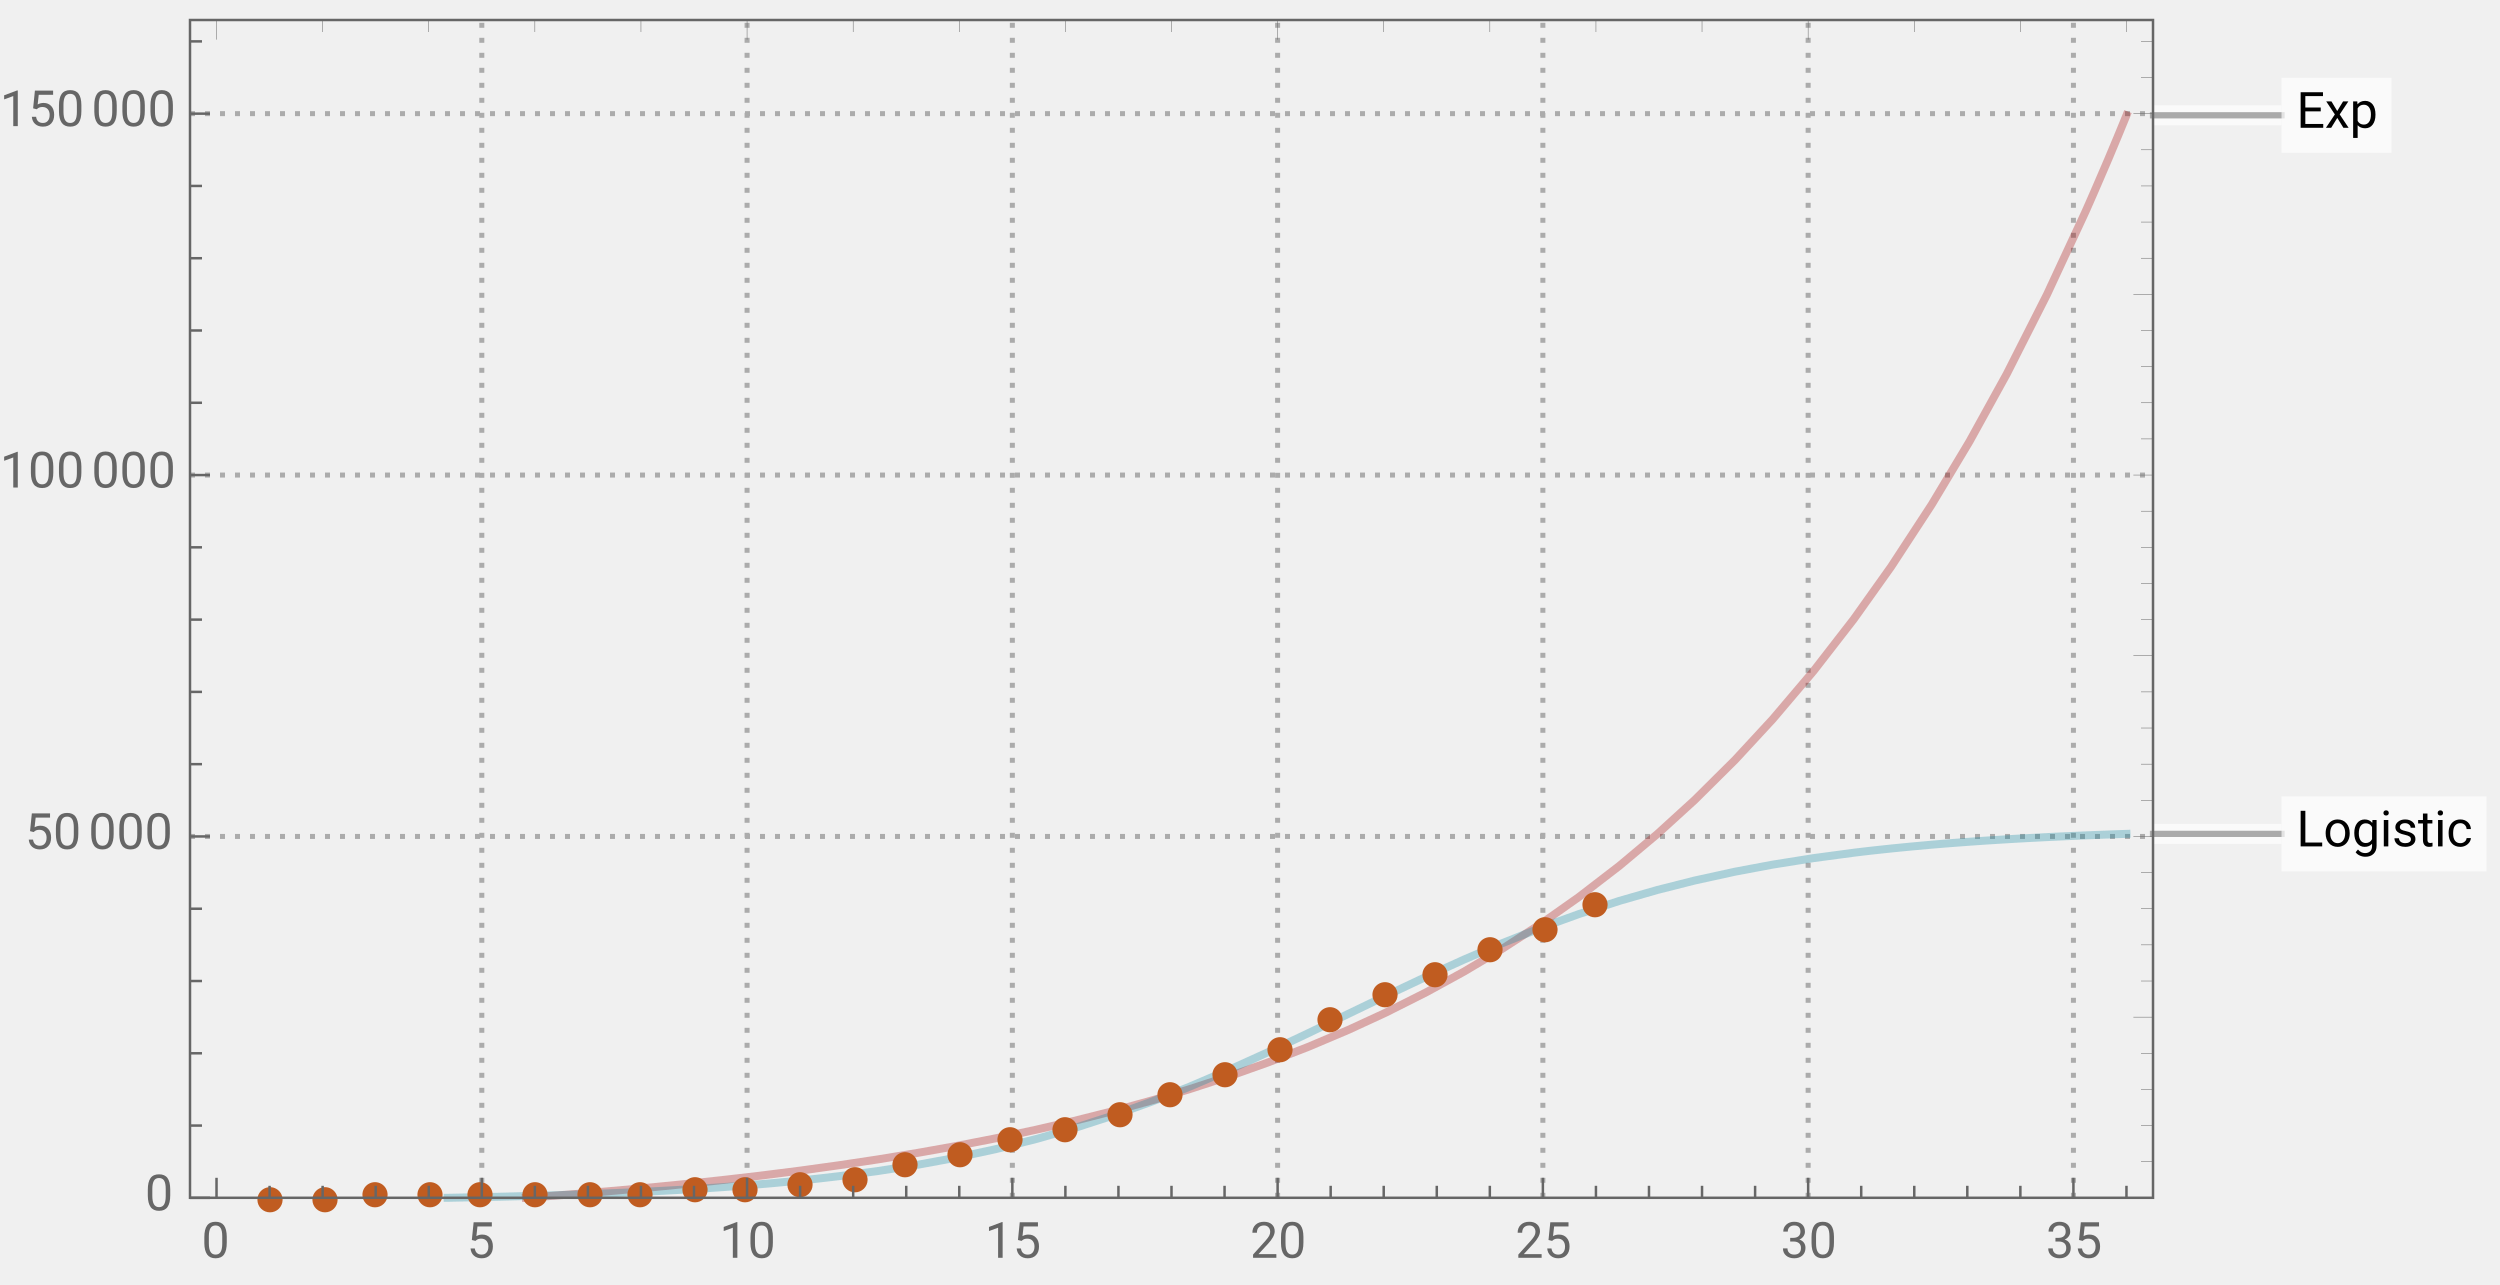
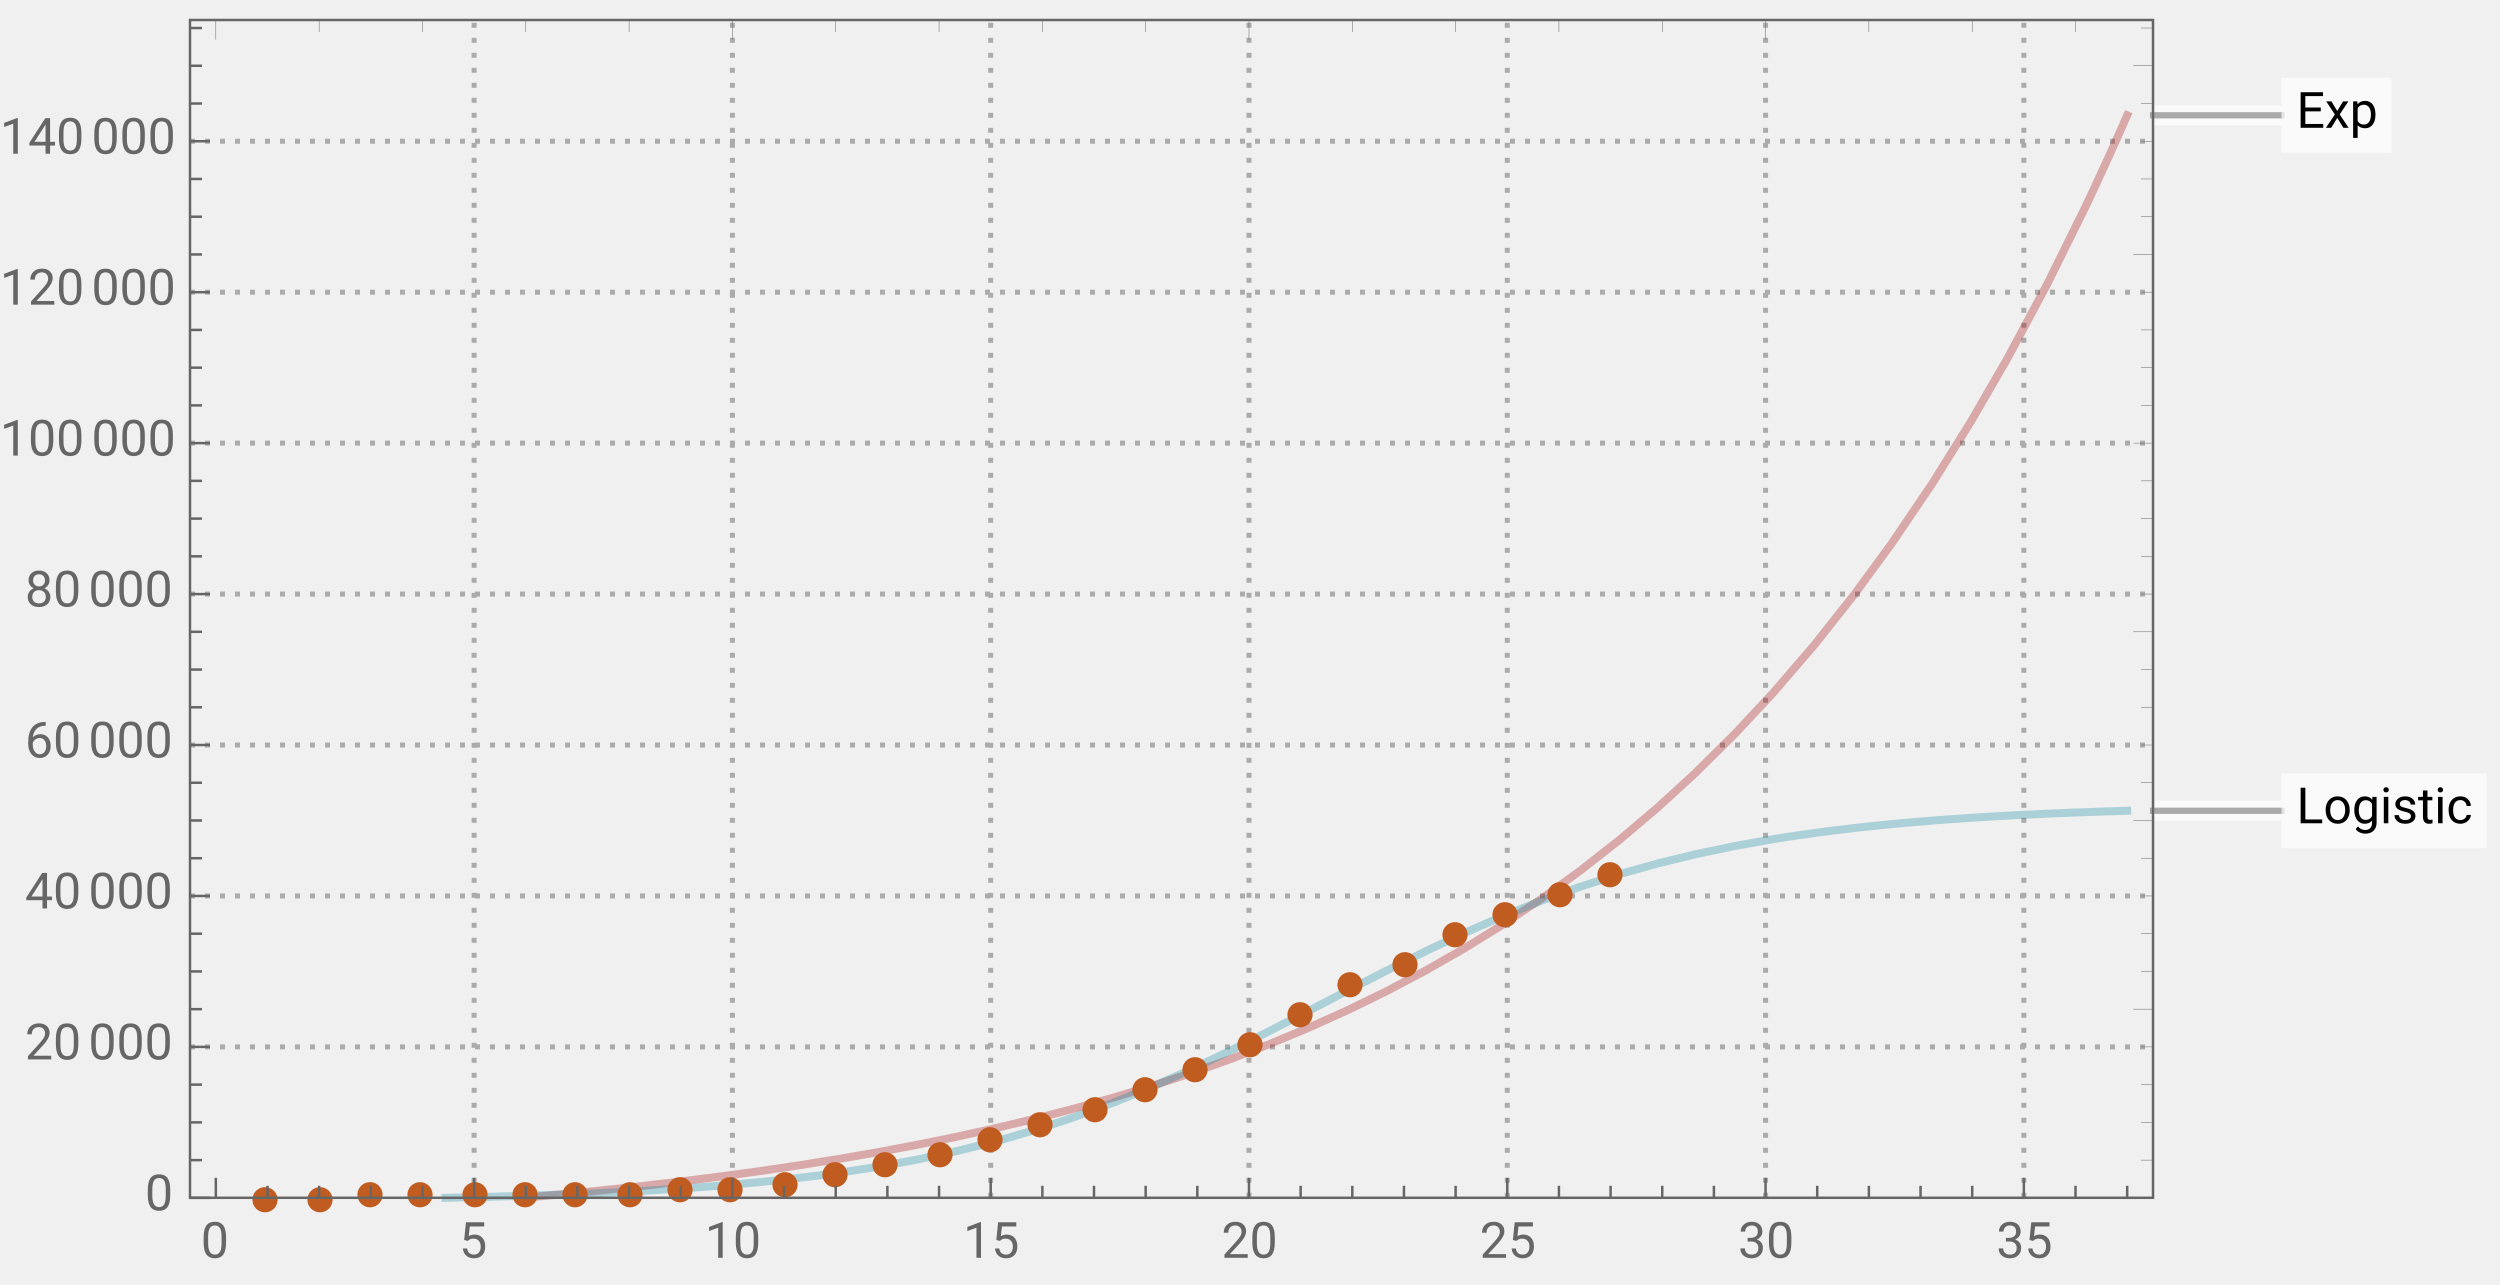
<svg xmlns="http://www.w3.org/2000/svg" xmlns:xlink="http://www.w3.org/1999/xlink" width="500pt" height="257pt" viewBox="0 0 500 257">
  <defs>
    <symbol overflow="visible" id="a">
      <path d="M4.844-3.285H1.762v2.52h3.582V0H.824v-7.11h4.469v.774H1.762v2.281h3.082zm0 0" />
    </symbol>
    <symbol overflow="visible" id="b">
      <path d="M2.457-3.355l1.172-1.926h1.055l-1.73 2.61L4.733 0H3.691L2.47-1.977 1.25 0H.2l1.784-2.672-1.73-2.61h1.043zm0 0" />
    </symbol>
    <symbol overflow="visible" id="c">
      <path d="M5.148-2.582c0 .805-.187 1.45-.554 1.941-.367.493-.864.739-1.492.739-.641 0-1.149-.203-1.516-.61v2.543H.684V-5.28h.824l.047.586c.367-.457.875-.688 1.53-.688.634 0 1.138.242 1.509.719.367.48.554 1.144.554 2zm-.906-.106c0-.593-.125-1.062-.379-1.41-.254-.343-.601-.515-1.047-.515-.546 0-.957.242-1.23.726v2.524c.27.48.684.722 1.242.722.434 0 .777-.171 1.031-.515.258-.344.383-.852.383-1.532zm0 0" />
    </symbol>
    <symbol overflow="visible" id="d">
      <path d="M1.766-.766h3.37V0H.825v-7.11h.942zm0 0" />
    </symbol>
    <symbol overflow="visible" id="e">
      <path d="M.445-2.691c0-.516.102-.98.305-1.395a2.25 2.25 0 01.848-.957c.363-.227.777-.34 1.246-.34.719 0 1.3.25 1.742.75.445.496.668 1.16.668 1.985v.066c0 .512-.098.977-.297 1.383a2.24 2.24 0 01-.844.957 2.35 2.35 0 01-1.261.34c-.715 0-1.297-.25-1.743-.746-.445-.5-.664-1.157-.664-1.977zm.907.109c0 .586.136 1.055.41 1.41.27.356.633.531 1.09.531.46 0 .824-.18 1.093-.539.27-.36.407-.863.407-1.511 0-.579-.137-1.047-.415-1.407a1.312 1.312 0 00-1.093-.543c-.446 0-.809.18-1.082.536-.274.355-.41.863-.41 1.523zm0 0" />
    </symbol>
    <symbol overflow="visible" id="f">
      <path d="M.469-2.688c0-.82.191-1.476.57-1.964.383-.485.887-.73 1.516-.73.644 0 1.148.23 1.507.687l.043-.586h.825v5.156c0 .684-.2 1.219-.606 1.613-.406.395-.949.59-1.633.59a2.71 2.71 0 01-1.12-.242c-.364-.164-.641-.387-.833-.668l.469-.543c.387.477.86.719 1.418.719.441 0 .785-.125 1.031-.371.246-.246.367-.598.367-1.047v-.453c-.359.418-.855.625-1.48.625-.617 0-1.117-.25-1.5-.746-.383-.5-.574-1.18-.574-2.04zm.906.106c0 .594.125 1.062.367 1.402.246.34.586.512 1.028.512.57 0 .988-.262 1.253-.777V-3.86c-.277-.504-.691-.754-1.246-.754-.437 0-.78.168-1.027.511-.25.344-.375.848-.375 1.52zm0 0" />
    </symbol>
    <symbol overflow="visible" id="g">
      <path d="M1.664 0H.762v-5.281h.902zM.688-6.684c0-.148.046-.27.136-.37.09-.102.223-.153.395-.153.176 0 .312.05.402.152.09.102.137.223.137.371 0 .145-.047.27-.137.364-.09.097-.223.148-.402.148-.176 0-.305-.047-.395-.148a.518.518 0 01-.136-.364zm0 0" />
    </symbol>
    <symbol overflow="visible" id="h">
      <path d="M3.758-1.402a.659.659 0 00-.274-.567c-.183-.136-.504-.254-.96-.351-.458-.098-.82-.215-1.09-.352-.27-.137-.47-.297-.598-.488a1.161 1.161 0 01-.191-.672c0-.434.183-.8.55-1.098.367-.3.832-.453 1.403-.453.597 0 1.086.156 1.457.465.375.309.558.707.558 1.188h-.906c0-.247-.105-.461-.316-.641-.211-.18-.473-.27-.793-.27-.328 0-.586.075-.77.22a.666.666 0 00-.281.558c0 .218.086.383.258.496.172.11.484.215.937.316.45.102.817.219 1.094.36.281.14.488.308.625.507.133.196.203.434.203.72 0 .472-.191.85-.566 1.136-.38.285-.868.426-1.473.426-.422 0-.797-.075-1.121-.223a1.852 1.852 0 01-.766-.629 1.513 1.513 0 01-.273-.871h.902a.93.93 0 00.363.719c.227.18.528.265.895.265.344 0 .617-.066.824-.207a.635.635 0 00.309-.554zm0 0" />
    </symbol>
    <symbol overflow="visible" id="i">
      <path d="M1.91-6.563v1.282h.985v.695H1.91v3.277c0 .211.043.371.13.477.089.105.237.16.452.16.102 0 .246-.023.43-.062V0a2.573 2.573 0 01-.695.098c-.403 0-.707-.121-.914-.368-.204-.242-.305-.59-.305-1.039v-3.277H.043v-.695h.965v-1.282zm0 0" />
    </symbol>
    <symbol overflow="visible" id="j">
      <path d="M2.805-.64a1.3 1.3 0 00.843-.294 1.01 1.01 0 00.399-.73h.855c-.015.3-.12.59-.312.863a2.03 2.03 0 01-.77.653 2.2 2.2 0 01-1.015.246c-.72 0-1.293-.239-1.72-.72C.66-1.101.45-1.757.45-2.593v-.148c0-.516.094-.973.285-1.375.188-.399.457-.711.813-.93.351-.223.77-.336 1.25-.336.594 0 1.086.18 1.476.535.395.356.602.817.63 1.38h-.856a1.238 1.238 0 00-.387-.84 1.217 1.217 0 00-.863-.333c-.457 0-.813.168-1.067.496-.253.332-.378.81-.378 1.434v.172c0 .61.125 1.078.375 1.406.25.328.609.492 1.078.492zm0 0" />
    </symbol>
    <symbol overflow="visible" id="k">
      <path d="M5.047-3.031c0 1.058-.18 1.844-.54 2.36-.362.51-.925.769-1.694.769-.758 0-1.32-.25-1.684-.754C.766-1.16.574-1.91.562-2.91v-1.207c0-1.043.18-1.82.54-2.328.363-.508.93-.762 1.703-.762.765 0 1.328.246 1.687.734.36.489.547 1.246.555 2.27zm-.902-1.235c0-.765-.106-1.324-.32-1.675-.216-.348-.555-.524-1.02-.524-.465 0-.801.176-1.012.524-.211.347-.32.882-.328 1.605v1.445c0 .77.113 1.336.336 1.704.222.367.558.546 1.012.546.445 0 .777-.171.992-.515.218-.344.332-.89.34-1.633zm0 0" />
    </symbol>
    <symbol overflow="visible" id="l">
      <path d="M1.008-3.563l.36-3.546h3.64v.836H2.133l-.215 1.937a2.32 2.32 0 011.187-.309c.649 0 1.16.215 1.543.645.383.426.57 1.004.57 1.734 0 .735-.195 1.309-.593 1.73-.395.423-.945.634-1.656.634-.63 0-1.14-.176-1.54-.524C1.032-.773.81-1.254.75-1.87h.855c.055.406.2.715.434.922.234.207.547.308.93.308.422 0 .75-.14.988-.43.238-.284.36-.679.36-1.187 0-.472-.13-.855-.387-1.144-.258-.285-.606-.43-1.035-.43-.395 0-.704.086-.926.258l-.242.195zm0 0" />
    </symbol>
    <symbol overflow="visible" id="m">
      <path d="M3.559 0h-.907v-6.02l-1.824.668v-.82l2.59-.973h.14zm0 0" />
    </symbol>
    <symbol overflow="visible" id="n">
      <path d="M5.25 0H.59v-.648l2.46-2.735c.364-.414.618-.75.755-1.008.14-.257.21-.527.21-.804 0-.371-.113-.676-.34-.914-.222-.239-.523-.356-.898-.356-.449 0-.797.13-1.047.383-.25.254-.37.613-.37 1.066H.452c0-.652.211-1.183.633-1.586.422-.402.984-.605 1.691-.605.66 0 1.184.172 1.567.52.386.347.578.808.578 1.382 0 .703-.445 1.535-1.336 2.5L1.68-.738h3.57zm0 0" />
    </symbol>
    <symbol overflow="visible" id="o">
      <path d="M1.906-3.992h.676c.426-.008.762-.121 1.008-.34.242-.219.363-.512.363-.883 0-.832-.414-1.25-1.242-1.25-.39 0-.703.113-.938.336-.23.223-.347.516-.347.887H.523c0-.563.204-1.031.618-1.406.41-.372.933-.559 1.57-.559.672 0 1.195.176 1.578.531.379.356.57.848.57 1.48 0 .31-.101.61-.3.9a1.81 1.81 0 01-.817.648c.39.125.692.328.903.617.214.285.32.636.32 1.047 0 .64-.207 1.144-.625 1.52-.418.374-.957.562-1.625.562s-1.211-.18-1.63-.543c-.417-.36-.624-.836-.624-1.43h.906c0 .375.121.672.367.898.243.227.57.336.98.336.438 0 .77-.113 1-.34.231-.23.349-.554.349-.98 0-.414-.125-.734-.383-.953-.254-.223-.618-.336-1.098-.344h-.676zm0 0" />
    </symbol>
+     <symbol overflow="visible" id="p">
+       <path d="M4.406-2.387h.985v.739h-.985V0h-.91v-1.648H.258v-.536L3.44-7.109h.965zm-3.12 0h2.21v-3.488l-.105.195zm0 0" />
+     </symbol>
+     <symbol overflow="visible" id="q">
+       <path d="M4.137-7.113v.765h-.168c-.703.012-1.262.223-1.68.625-.414.403-.656.973-.723 1.703.375-.43.887-.644 1.536-.644.617 0 1.113.219 1.48.656.371.438.555 1 .555 1.688 0 .734-.2 1.32-.598 1.757-.398.442-.934.66-1.605.66-.68 0-1.23-.261-1.653-.784C.855-1.212.645-1.883.645-2.704v-.348c0-1.308.277-2.308.835-3 .56-.691 1.391-1.047 2.497-1.062zM2.949-3.91c-.308 0-.594.09-.855.277a1.446 1.446 0 00-.54.7v.331c0 .586.13 1.059.395 1.414.262.36.59.54.985.54.406 0 .726-.153.96-.45.231-.3.348-.691.348-1.175 0-.489-.117-.887-.351-1.188a1.14 1.14 0 00-.942-.45zm0 0" />
+     </symbol>
+     <symbol overflow="visible" id="r">
+       <path d="M4.902-5.254c0 .356-.093.672-.28.95a1.95 1.95 0 01-.759.648c.371.16.664.39.88.695.218.309.327.656.327 1.043 0 .613-.21 1.105-.625 1.469-.414.363-.96.547-1.636.547-.684 0-1.23-.184-1.645-.551C.754-.82.547-1.31.547-1.918c0-.387.105-.73.316-1.043.207-.309.5-.543.871-.703a1.869 1.869 0 01-.75-.648 1.693 1.693 0 01-.273-.942c0-.598.195-1.074.578-1.426.383-.351.89-.527 1.52-.527.625 0 1.128.176 1.515.527.387.352.578.828.578 1.426zm-.738 3.316c0-.398-.125-.722-.379-.972-.25-.25-.582-.375-.988-.375s-.73.12-.977.37c-.246.247-.37.571-.37.978 0 .402.12.718.359.953.238.23.574.343 1 .343.421 0 .753-.117.996-.347.242-.235.36-.551.36-.95zM2.81-6.465c-.356 0-.645.11-.864.328-.218.223-.328.52-.328.899 0 .36.106.652.324.875.215.222.504.336.868.336.359 0 .648-.114.867-.336C3.89-4.586 4-4.88 4-5.238c0-.364-.113-.657-.336-.887a1.16 1.16 0 00-.855-.34zm0 0" />
+     </symbol>
  </defs>
-   <path d="M96.36 239.559V4m53.054 235.559V4m53.055 235.559V4m53.054 235.559V4m53.051 235.559V4m53.055 235.559V4m53.055 235.559V4M38 167.29h392.602M38 95.012h392.602M38 22.73h392.602" fill="none" stroke="#666" stroke-opacity=".5" stroke-dasharray="1,2" stroke-miterlimit="3.25" />
-   <path d="M105.172 239.559l.574-.04 7.477-.566 8.105-.668 7.57-.68 7.418-.726 8.051-.856 7.512-.87 8.14-1.028 7.993-1.105 7.457-1.122 8.086-1.324 7.547-1.347 8.175-1.59 8.028-1.711 7.488-1.738 8.121-2.051 7.582-2.09 7.434-2.223 8.062-2.629 7.528-2.675 8.152-3.157 8.008-3.39 7.468-3.446 8.098-4.07 7.559-4.137 7.414-4.41 8.039-5.207 7.504-5.293 8.133-6.258 7.597-6.37 7.445-6.782 8.079-8.02 7.535-8.152 8.172-9.637 8.02-10.343 7.48-10.508 8.113-12.418 7.57-12.637 7.426-13.457 8.055-15.902 7.515-16.168.266-.586.262-.59.523-1.187L419 38.004l2.098-4.867.265-.617.262-.618.523-1.242 1.047-2.504.266-.633.262-.632.523-1.27.129-.32.133-.317.262-.64.132-.32.13-.325.132-.32.129-.32" fill="none" stroke-width="1.6" stroke-linecap="square" stroke="#a60000" stroke-opacity=".3" stroke-miterlimit="3.25" />
-   <path d="M89.527 239.559h.168l.13-.004.253-.004.512-.012 3.058-.059 4.082-.085.125-.004h.125l.254-.008.5-.012 1-.02 6.012-.152.469-.015.465-.012.937-.027 1.867-.055 3.739-.117.125-.004.129-.004.253-.008.504-.016 1.016-.035 2.027-.07 4.051-.156.121-.004.117-.008.235-.008.476-.02.946-.038 1.89-.082 3.785-.176.114-.004.117-.008.234-.008.461-.023.93-.047 1.851-.098 3.711-.203.125-.008.13-.007.25-.016.503-.031 1.004-.059 2.016-.125 4.023-.27.117-.007.118-.012.703-.047.941-.07 1.875-.14 3.758-.306.125-.007.129-.012.254-.024.508-.042 1.02-.086 2.034-.188 4.07-.394.25-.024.25-.027.5-.051 1-.105 1.997-.22 3.996-.464 7.457-.988 8.086-1.27 7.547-1.39 8.175-1.762 8.028-2.016 7.488-2.144 8.121-2.633 7.582-2.738 7.434-2.938 8.062-3.445 7.528-3.41 8.152-3.852 8.008-3.86 7.468-3.6 8.098-3.825 7.559-3.43 7.414-3.18 8.039-3.195 7.504-2.719 8.133-2.644 7.597-2.184 7.445-1.883 8.079-1.77 7.535-1.413 8.172-1.3 8.02-1.075.234-.031.23-.028.469-.054.937-.114 1.867-.215 3.743-.402.125-.012.129-.015.253-.024.508-.05 1.012-.102 2.027-.195 4.059-.368.117-.007.117-.012.239-.02 1.418-.117 1.894-.152 3.785-.285.235-.016.23-.016.465-.03.93-.067 1.855-.125 3.711-.23.125-.008.129-.008.25-.016.504-.027 1.008-.059 2.011-.113 4.028-.207.117-.008.117-.004.234-.012.473-.023.938-.043 1.879-.086 3.757-.16.133-.008.133-.004.262-.012.523-.019L419 167l2.098-.078.132-.004.133-.008.262-.008.523-.02 1.047-.034.133-.008.133-.004.262-.008.523-.02.129-.003.133-.004.262-.008.132-.004.13-.004.132-.008.129-.004" fill="none" stroke-width="1.6" stroke-linecap="square" stroke="#0d86a0" stroke-opacity=".3" stroke-miterlimit="3.25" />
+   <path d="M94.824 239.559V4m51.656 235.559V4m51.66 235.559V4m51.657 235.559V4m51.66 235.559V4m51.656 235.559V4m51.657 235.559V4M38 209.379h392.602M38 179.191h392.602M38 149.004h392.602M38 118.813h392.602M38 88.625h392.602M38 58.438h392.602M38 28.246h392.602" fill="none" stroke="#666" stroke-opacity=".5" stroke-dasharray="1,2" stroke-miterlimit="3.25" />
+   <path d="M104.598 239.559l1.054-.09 7.48-.688 8.114-.808 7.574-.82 7.426-.868 8.055-1.015 7.515-1.028 8.149-1.203 8-1.285 7.46-1.293 8.09-1.524 7.551-1.535 8.184-1.804 8.035-1.922 7.496-1.942 8.125-2.277 7.586-2.305 7.442-2.437 8.066-2.863 7.531-2.891 8.16-3.395 8.016-3.613 7.473-3.652 8.105-4.281 7.563-4.333 7.418-4.582 8.046-5.375 7.508-5.43 8.14-6.374 7.603-6.446 7.449-6.824 8.086-8.008 7.543-8.093 8.175-9.496 8.024-10.13 7.488-10.218 8.117-11.996 7.578-12.13 7.43-12.831 8.063-15.067 7.523-15.214.129-.274.133-.277.785-1.664 1.05-2.242 2.098-4.555.133-.285.133-.29.262-.577.523-1.16 1.05-2.34.13-.293.133-.293.261-.59.524-1.188.265-.593.262-.598.13-.297.265-.602.129-.296" fill="none" stroke-width="1.6" stroke-linecap="square" stroke="#a60000" stroke-opacity=".3" stroke-miterlimit="3.25" />
+   <path d="M89.113 239.559l.348-.004.258-.008.254-.004.511-.012 1.02-.02 2.043-.046 4.086-.098.5-.015.5-.012 1.004-.028 2.004-.054 4.011-.117.47-.016.464-.016.937-.03 1.872-.063 3.738-.133.129-.004.125-.008.254-.008 1.523-.058 2.027-.082 4.055-.18.121-.004.117-.008.235-.011.476-.02.946-.047 1.894-.094 3.785-.203.118-.004.113-.007.234-.012.465-.028.926-.054 1.855-.11 3.715-.238.25-.016.254-.019.504-.035 1.004-.07 2.015-.145 4.028-.313.117-.007.117-.012.235-.02.472-.039.938-.078 1.879-.164 3.757-.351.258-.024.254-.027.508-.051 1.02-.102 2.035-.214 4.074-.457.25-.032.25-.027.5-.063 1-.12 2-.255 4-.539 7.46-1.152 8.09-1.473 7.551-1.617 8.184-2.039 8.035-2.324 7.496-2.469 8.125-3.008 7.586-3.113 7.442-3.312 8.066-3.848 7.531-3.773 8.16-4.208 8.016-4.164 7.473-3.835 8.105-4.02 7.563-3.555 7.418-3.254 8.046-3.23 7.508-2.711 8.14-2.606 7.603-2.128 7.449-1.817 8.086-1.691 7.543-1.34.129-.024.125-.019.257-.043.508-.082 1.024-.16 2.043-.313 4.09-.586.124-.015.125-.02.25-.035.5-.066 1.004-.133 2.008-.254 4.012-.48.117-.012.117-.016.235-.023.468-.055.934-.102 1.875-.199 3.742-.375.125-.012.129-.011.762-.07 1.011-.094 2.032-.18 4.058-.336.118-.008.12-.011.235-.016.477-.04.945-.07 1.894-.14 3.79-.258.234-.016.23-.015.465-.031.93-.059 1.855-.113 3.715-.211.129-.008.125-.004.25-.016.504-.027 3.023-.152 4.032-.188.117-.008.117-.003.234-.012.473-.02.938-.039 1.882-.078 3.762-.144.129-.008.133-.004.262-.008.523-.02 1.05-.039 2.098-.07.266-.008.262-.007.523-.02 1.05-.031.13-.004.133-.004.261-.008.524-.02.265-.007.262-.008.13-.004.265-.008.129-.004" fill="none" stroke-width="1.6" stroke-linecap="square" stroke="#0d86a0" stroke-opacity=".3" stroke-miterlimit="3.25" />
  <path d="M430.602 23.059h25.703" fill="none" stroke-width="4" stroke-linejoin="round" stroke="#fff" stroke-opacity=".667" stroke-miterlimit="3.25" />
  <path d="M430.602 23.059h25.703" fill="none" stroke-width="1.25" stroke-linecap="square" stroke="#aaa" stroke-miterlimit="3.25" />
  <path d="M478.305 15.559v15h-22v-15zm0 0" fill="#fff" fill-opacity=".667" />
  <use xlink:href="#a" x="459.304" y="25.557" />
  <use xlink:href="#b" x="464.988" y="25.557" />
  <use xlink:href="#c" x="469.944" y="25.557" />
-   <path d="M430.602 166.773h25.703" fill="none" stroke-width="4" stroke-linejoin="round" stroke="#fff" stroke-opacity=".667" stroke-miterlimit="3.25" />
-   <path d="M430.602 166.773h25.703" fill="none" stroke-width="1.25" stroke-linecap="square" stroke="#aaa" stroke-miterlimit="3.25" />
-   <path d="M497.305 159.273v15h-41v-15zm0 0" fill="#fff" fill-opacity=".667" />
-   <use xlink:href="#d" x="459.304" y="169.275" />
-   <use xlink:href="#e" x="464.685" y="169.275" />
-   <use xlink:href="#f" x="470.388" y="169.275" />
-   <use xlink:href="#g" x="475.998" y="169.275" />
-   <use xlink:href="#h" x="478.425" y="169.275" />
-   <use xlink:href="#i" x="483.581" y="169.275" />
-   <use xlink:href="#g" x="486.848" y="169.275" />
-   <use xlink:href="#j" x="489.275" y="169.275" />
-   <path d="M56.52 240a2.52 2.52 0 10-5.039.001A2.52 2.52 0 0056.52 240zm11 0a2.52 2.52 0 10-5.039.001A2.52 2.52 0 0067.52 240zm10-1a2.52 2.52 0 10-5.039.001A2.52 2.52 0 0077.52 239zm11 0a2.52 2.52 0 10-5.039.001A2.52 2.52 0 0088.52 239zm10 0a2.52 2.52 0 10-5.039.001A2.52 2.52 0 0098.52 239zm11 0a2.52 2.52 0 10-5.039.001 2.52 2.52 0 005.039-.001zm11 0a2.52 2.52 0 10-5.039.001 2.52 2.52 0 005.039-.001zm10 0a2.52 2.52 0 10-5.039.001 2.52 2.52 0 005.039-.001zm11-1a2.52 2.52 0 10-5.039.001 2.52 2.52 0 005.039-.001zm10 0a2.52 2.52 0 10-5.039.001 2.52 2.52 0 005.039-.001zm11-1a2.52 2.52 0 10-5.039.001 2.52 2.52 0 005.039-.001zm11-1a2.52 2.52 0 10-5.039.001 2.52 2.52 0 005.039-.001zm10-3a2.52 2.52 0 10-5.039.001 2.52 2.52 0 005.039-.001zm11-2a2.52 2.52 0 10-5.039.001 2.52 2.52 0 005.039-.001zm10-3a2.52 2.52 0 10-5.039.001 2.52 2.52 0 005.039-.001zm11-2a2.52 2.52 0 10-5.039.001 2.52 2.52 0 005.039-.001zm11-3a2.52 2.52 0 10-5.039.001 2.52 2.52 0 005.039-.001zm10-4a2.52 2.52 0 10-5.039.001 2.52 2.52 0 005.039-.001zm11-4a2.52 2.52 0 10-5.039.001 2.52 2.52 0 005.039-.001zm11-5a2.52 2.52 0 10-5.039.001 2.52 2.52 0 005.039-.001zm10-6a2.52 2.52 0 10-5.039.001 2.52 2.52 0 005.039-.001zm11-5a2.52 2.52 0 10-5.039.001 2.52 2.52 0 005.039-.001zm10-4a2.52 2.52 0 10-5.039.001 2.52 2.52 0 005.039-.001zm11-5a2.52 2.52 0 10-5.039.001 2.52 2.52 0 005.039-.001zm11-4a2.52 2.52 0 10-5.039.001 2.52 2.52 0 005.039-.001zm10-5a2.52 2.52 0 10-5.039.001 2.52 2.52 0 005.039-.001zm0 0" fill-rule="evenodd" fill="#c05c20" />
+   <path d="M430.602 162.152h25.703" fill="none" stroke-width="4" stroke-linejoin="round" stroke="#fff" stroke-opacity=".667" stroke-miterlimit="3.25" />
+   <path d="M430.602 162.152h25.703" fill="none" stroke-width="1.25" stroke-linecap="square" stroke="#aaa" stroke-miterlimit="3.25" />
+   <path d="M497.305 154.652v15h-41v-15zm0 0" fill="#fff" fill-opacity=".667" />
+   <use xlink:href="#d" x="459.304" y="164.654" />
+   <use xlink:href="#e" x="464.685" y="164.654" />
+   <use xlink:href="#f" x="470.388" y="164.654" />
+   <use xlink:href="#g" x="475.998" y="164.654" />
+   <use xlink:href="#h" x="478.425" y="164.654" />
+   <use xlink:href="#i" x="483.581" y="164.654" />
+   <use xlink:href="#g" x="486.848" y="164.654" />
+   <use xlink:href="#j" x="489.275" y="164.654" />
+   <path d="M55.52 240a2.52 2.52 0 10-5.039.001A2.52 2.52 0 0055.52 240zm11 0a2.52 2.52 0 10-5.039.001A2.52 2.52 0 0066.52 240zm10-1a2.52 2.52 0 10-5.039.001A2.52 2.52 0 0076.52 239zm10 0a2.52 2.52 0 10-5.039.001A2.52 2.52 0 0086.52 239zm11 0a2.52 2.52 0 10-5.039.001A2.52 2.52 0 0097.52 239zm10 0a2.52 2.52 0 10-5.039.001 2.52 2.52 0 005.039-.001zm10 0a2.52 2.52 0 10-5.039.001 2.52 2.52 0 005.039-.001zm11 0a2.52 2.52 0 10-5.039.001 2.52 2.52 0 005.039-.001zm10-1a2.52 2.52 0 10-5.039.001 2.52 2.52 0 005.039-.001zm10 0a2.52 2.52 0 10-5.039.001 2.52 2.52 0 005.039-.001zm11-1a2.52 2.52 0 10-5.039.001 2.52 2.52 0 005.039-.001zm10-2a2.52 2.52 0 10-5.039.001 2.52 2.52 0 005.039-.001zm10-2a2.52 2.52 0 10-5.039.001 2.52 2.52 0 005.039-.001zm11-2a2.52 2.52 0 10-5.039.001 2.52 2.52 0 005.039-.001zm10-3a2.52 2.52 0 10-5.039.001 2.52 2.52 0 005.039-.001zm10-3a2.52 2.52 0 10-5.039.001 2.52 2.52 0 005.039-.001zm11-3a2.52 2.52 0 10-5.039.001 2.52 2.52 0 005.039-.001zm10-4a2.52 2.52 0 10-5.039.001 2.52 2.52 0 005.039-.001zm10-4a2.52 2.52 0 10-5.039.001 2.52 2.52 0 005.039-.001zm11-5a2.52 2.52 0 10-5.039.001 2.52 2.52 0 005.039-.001zm10-6a2.52 2.52 0 10-5.039.001 2.52 2.52 0 005.039-.001zm10-6a2.52 2.52 0 10-5.039.001 2.52 2.52 0 005.039-.001zm11-4a2.52 2.52 0 10-5.039.001 2.52 2.52 0 005.039-.001zm10-6a2.52 2.52 0 10-5.039.001 2.52 2.52 0 005.039-.001zm10-4a2.52 2.52 0 10-5.039.001 2.52 2.52 0 005.039-.001zm11-4a2.52 2.52 0 10-5.039.001 2.52 2.52 0 005.039-.001zm10-4a2.52 2.52 0 10-5.039.001 2.52 2.52 0 005.039-.001zm0 0" fill-rule="evenodd" fill="#c05c20" />
  <path d="M430.602 239.559H38m0 0V4m0 0h392.602m0 0v235.559" fill="none" stroke-width=".5" stroke-linecap="square" stroke="#666" stroke-miterlimit="3.25" />
-   <path d="M43.305 239.559v-4" fill="none" stroke-width=".5" stroke="#666" stroke-miterlimit="3.25" />
-   <use xlink:href="#k" x="40.305" y="251.56" fill="#666" />
-   <path d="M53.918 239.559v-2.399m10.609 2.399v-2.399m10.61 2.399v-2.399m10.613 2.399v-2.399m10.61 2.399v-4" fill="none" stroke-width=".5" stroke="#666" stroke-miterlimit="3.25" />
-   <use xlink:href="#l" x="93.359" y="251.56" fill="#666" />
-   <path d="M106.969 239.559v-2.399m10.613 2.399v-2.399m10.609 2.399v-2.399m10.609 2.399v-2.399m10.614 2.399v-4" fill="none" stroke-width=".5" stroke="#666" stroke-miterlimit="3.25" />
+   <path d="M43.164 239.559v-4" fill="none" stroke-width=".5" stroke="#666" stroke-miterlimit="3.25" />
+   <use xlink:href="#k" x="40.166" y="251.56" fill="#666" />
+   <path d="M53.496 239.559v-2.399m10.332 2.399v-2.399m10.332 2.399v-2.399m10.332 2.399v-2.399m10.332 2.399v-4" fill="none" stroke-width=".5" stroke="#666" stroke-miterlimit="3.25" />
+   <use xlink:href="#l" x="91.824" y="251.56" fill="#666" />
+   <path d="M105.156 239.559v-2.399m10.332 2.399v-2.399m10.332 2.399v-2.399m10.328 2.399v-2.399m10.332 2.399v-4" fill="none" stroke-width=".5" stroke="#666" stroke-miterlimit="3.25" />
  <g fill="#666">
-     <use xlink:href="#m" x="143.914" y="251.56" />
-     <use xlink:href="#k" x="149.529" y="251.56" />
+     <use xlink:href="#m" x="140.982" y="251.56" />
+     <use xlink:href="#k" x="146.597" y="251.56" />
  </g>
-   <path d="M160.023 239.559v-2.399m10.614 2.399v-2.399m10.609 2.399v-2.399m10.609 2.399v-2.399m10.614 2.399v-4" fill="none" stroke-width=".5" stroke="#666" stroke-miterlimit="3.25" />
+   <path d="M156.813 239.559v-2.399m10.332 2.399v-2.399m10.332 2.399v-2.399m10.332 2.399v-2.399m10.331 2.399v-4" fill="none" stroke-width=".5" stroke="#666" stroke-miterlimit="3.25" />
  <g fill="#666">
-     <use xlink:href="#m" x="196.968" y="251.56" />
-     <use xlink:href="#l" x="202.583" y="251.56" />
+     <use xlink:href="#m" x="192.639" y="251.56" />
+     <use xlink:href="#l" x="198.255" y="251.56" />
  </g>
-   <path d="M213.078 239.559v-2.399m10.61 2.399v-2.399m10.612 2.399v-2.399m10.61 2.399v-2.399m10.613 2.399v-4" fill="none" stroke-width=".5" stroke="#666" stroke-miterlimit="3.25" />
+   <path d="M208.473 239.559v-2.399m10.327 2.399v-2.399m10.333 2.399v-2.399m10.332 2.399v-2.399m10.332 2.399v-4" fill="none" stroke-width=".5" stroke="#666" stroke-miterlimit="3.25" />
  <g fill="#666">
-     <use xlink:href="#n" x="250.022" y="251.56" />
-     <use xlink:href="#k" x="255.637" y="251.56" />
+     <use xlink:href="#n" x="244.297" y="251.56" />
+     <use xlink:href="#k" x="249.913" y="251.56" />
  </g>
-   <path d="M266.133 239.559v-2.399m10.609 2.399v-2.399m10.613 2.399v-2.399m10.61 2.399v-2.399m10.609 2.399v-4" fill="none" stroke-width=".5" stroke="#666" stroke-miterlimit="3.25" />
+   <path d="M260.129 239.559v-2.399m10.331 2.399v-2.399m10.333 2.399v-2.399m10.332 2.399v-2.399m10.332 2.399v-4" fill="none" stroke-width=".5" stroke="#666" stroke-miterlimit="3.25" />
  <g fill="#666">
-     <use xlink:href="#n" x="303.076" y="251.56" />
-     <use xlink:href="#l" x="308.691" y="251.56" />
+     <use xlink:href="#n" x="295.955" y="251.56" />
+     <use xlink:href="#l" x="301.57" y="251.56" />
  </g>
-   <path d="M319.188 239.559v-2.399m10.609 2.399v-2.399m10.609 2.399v-2.399m10.614 2.399v-2.399m10.609 2.399v-4" fill="none" stroke-width=".5" stroke="#666" stroke-miterlimit="3.25" />
+   <path d="M311.785 239.559v-2.399m10.332 2.399v-2.399m10.333 2.399v-2.399m10.331 2.399v-2.399m10.332 2.399v-4" fill="none" stroke-width=".5" stroke="#666" stroke-miterlimit="3.25" />
  <g fill="#666">
-     <use xlink:href="#o" x="356.13" y="251.56" />
-     <use xlink:href="#k" x="361.745" y="251.56" />
+     <use xlink:href="#o" x="347.613" y="251.56" />
+     <use xlink:href="#k" x="353.228" y="251.56" />
  </g>
-   <path d="M372.242 239.559v-2.399m10.61 2.399v-2.399m10.608 2.399v-2.399m10.614 2.399v-2.399m10.61 2.399v-4" fill="none" stroke-width=".5" stroke="#666" stroke-miterlimit="3.25" />
+   <path d="M363.445 239.559v-2.399m10.332 2.399v-2.399m10.333 2.399v-2.399m10.331 2.399v-2.399m10.329 2.399v-4" fill="none" stroke-width=".5" stroke="#666" stroke-miterlimit="3.25" />
  <g fill="#666">
-     <use xlink:href="#o" x="409.184" y="251.56" />
-     <use xlink:href="#l" x="414.799" y="251.56" />
+     <use xlink:href="#o" x="399.271" y="251.56" />
+     <use xlink:href="#l" x="404.886" y="251.56" />
  </g>
-   <path d="M425.293 239.559v-2.399M38 239.57h4" fill="none" stroke-width=".5" stroke="#666" stroke-miterlimit="3.25" />
+   <path d="M415.102 239.559v-2.399m10.332 2.399v-2.399M38 239.57h4" fill="none" stroke-width=".5" stroke="#666" stroke-miterlimit="3.25" />
  <use xlink:href="#k" x="29" y="242.069" fill="#666" />
-   <path d="M38 225.113h2.398M38 210.656h2.398M38 196.203h2.398M38 181.746h2.398M38 167.29h4" fill="none" stroke-width=".5" stroke="#666" stroke-miterlimit="3.25" />
+   <path d="M38 232.023h2.398M38 224.477h2.398M38 216.926h2.398M38 209.379h4" fill="none" stroke-width=".5" stroke="#666" stroke-miterlimit="3.25" />
  <g fill="#666">
-     <use xlink:href="#l" x="5" y="169.79" />
-     <use xlink:href="#k" x="10.615" y="169.79" />
+     <use xlink:href="#n" x="5" y="211.88" />
+     <use xlink:href="#k" x="10.615" y="211.88" />
  </g>
  <g fill="#666">
-     <use xlink:href="#k" x="17.686" y="169.79" />
-     <use xlink:href="#k" x="23.301" y="169.79" />
-     <use xlink:href="#k" x="28.916" y="169.79" />
+     <use xlink:href="#k" x="17.686" y="211.88" />
+     <use xlink:href="#k" x="23.301" y="211.88" />
+     <use xlink:href="#k" x="28.916" y="211.88" />
  </g>
-   <path d="M38 152.832h2.398M38 138.379h2.398M38 123.922h2.398M38 109.465h2.398M38 95.012h4" fill="none" stroke-width=".5" stroke="#666" stroke-miterlimit="3.25" />
+   <path d="M38 201.832h2.398M38 194.285h2.398M38 186.738h2.398M38 179.191h4" fill="none" stroke-width=".5" stroke="#666" stroke-miterlimit="3.25" />
  <g fill="#666">
-     <use xlink:href="#m" y="97.511" />
-     <use xlink:href="#k" x="5.615" y="97.511" />
-     <use xlink:href="#k" x="11.23" y="97.511" />
+     <use xlink:href="#p" x="5" y="181.692" />
+     <use xlink:href="#k" x="10.615" y="181.692" />
  </g>
  <g fill="#666">
-     <use xlink:href="#k" x="18.301" y="97.511" />
-     <use xlink:href="#k" x="23.916" y="97.511" />
-     <use xlink:href="#k" x="29.531" y="97.511" />
+     <use xlink:href="#k" x="17.686" y="181.692" />
+     <use xlink:href="#k" x="23.301" y="181.692" />
+     <use xlink:href="#k" x="28.916" y="181.692" />
  </g>
-   <path d="M38 80.555h2.398M38 66.098h2.398M38 51.645h2.398M38 37.188h2.398M38 22.73h4" fill="none" stroke-width=".5" stroke="#666" stroke-miterlimit="3.25" />
+   <path d="M38 171.645h2.398M38 164.098h2.398M38 156.55h2.398M38 149.004h4" fill="none" stroke-width=".5" stroke="#666" stroke-miterlimit="3.25" />
  <g fill="#666">
-     <use xlink:href="#m" y="25.232" />
-     <use xlink:href="#l" x="5.615" y="25.232" />
-     <use xlink:href="#k" x="11.23" y="25.232" />
+     <use xlink:href="#q" x="5" y="151.503" />
+     <use xlink:href="#k" x="10.615" y="151.503" />
  </g>
  <g fill="#666">
-     <use xlink:href="#k" x="18.301" y="25.232" />
-     <use xlink:href="#k" x="23.916" y="25.232" />
-     <use xlink:href="#k" x="29.531" y="25.232" />
+     <use xlink:href="#k" x="17.686" y="151.503" />
+     <use xlink:href="#k" x="23.301" y="151.503" />
+     <use xlink:href="#k" x="28.916" y="151.503" />
  </g>
-   <path d="M38 8.277h2.398" fill="none" stroke-width=".5" stroke="#666" stroke-miterlimit="3.25" />
-   <path d="M43.305 4v3.926M149.414 4v3.926M255.523 4v3.926M361.629 4v3.926M64.527 4v2.398M85.75 4v2.398M106.969 4v2.398M128.191 4v2.398M170.637 4v2.398M191.855 4v2.398M213.078 4v2.398M234.3 4v2.398M276.742 4v2.398M297.965 4v2.398M319.188 4v2.398M340.406 4v2.398M382.852 4v2.398M404.074 4v2.398M425.293 4v2.398m5.309 197.032h-3.926m3.926-36.14h-3.926m3.926-36.142h-3.926m3.926-36.136h-3.926m3.926-36.141h-3.926m3.926-36.141h-3.926m3.926 209.61h-2.403m2.403-7.227h-2.403m2.403-7.226h-2.403m2.403-7.231h-2.403m2.403-14.453h-2.403m2.403-7.23h-2.403m2.403-7.227h-2.403m2.403-7.23h-2.403m2.403-14.453h-2.403m2.403-7.231h-2.403m2.403-7.227h-2.403m2.403-7.226h-2.403m2.403-14.457h-2.403m2.403-7.227h-2.403m2.403-7.23h-2.403m2.403-7.227h-2.403m2.403-14.457h-2.403m2.403-7.226h-2.403m2.403-7.227h-2.403m2.403-7.23h-2.403m2.403-14.453h-2.403m2.403-7.231h-2.403m2.403-7.226h-2.403m2.403-7.228h-2.403m2.403-14.456h-2.403m2.403-7.227h-2.403" fill="none" stroke-width=".1" stroke="#666" stroke-miterlimit="3.25" />
+   <path d="M38 141.457h2.398M38 133.91h2.398M38 126.36h2.398M38 118.813h4" fill="none" stroke-width=".5" stroke="#666" stroke-miterlimit="3.25" />
+   <g fill="#666">
+     <use xlink:href="#r" x="5" y="121.314" />
+     <use xlink:href="#k" x="10.615" y="121.314" />
+   </g>
+   <g fill="#666">
+     <use xlink:href="#k" x="17.686" y="121.314" />
+     <use xlink:href="#k" x="23.301" y="121.314" />
+     <use xlink:href="#k" x="28.916" y="121.314" />
+   </g>
+   <path d="M38 111.266h2.398M38 103.719h2.398M38 96.172h2.398M38 88.625h4" fill="none" stroke-width=".5" stroke="#666" stroke-miterlimit="3.25" />
+   <g fill="#666">
+     <use xlink:href="#m" y="91.125" />
+     <use xlink:href="#k" x="5.615" y="91.125" />
+     <use xlink:href="#k" x="11.23" y="91.125" />
+   </g>
+   <g fill="#666">
+     <use xlink:href="#k" x="18.301" y="91.125" />
+     <use xlink:href="#k" x="23.916" y="91.125" />
+     <use xlink:href="#k" x="29.531" y="91.125" />
+   </g>
+   <path d="M38 81.078h2.398M38 73.531h2.398M38 65.984h2.398M38 58.438h4" fill="none" stroke-width=".5" stroke="#666" stroke-miterlimit="3.25" />
+   <g fill="#666">
+     <use xlink:href="#m" y="60.936" />
+     <use xlink:href="#n" x="5.615" y="60.936" />
+     <use xlink:href="#k" x="11.23" y="60.936" />
+   </g>
+   <g fill="#666">
+     <use xlink:href="#k" x="18.301" y="60.936" />
+     <use xlink:href="#k" x="23.916" y="60.936" />
+     <use xlink:href="#k" x="29.531" y="60.936" />
+   </g>
+   <path d="M38 50.89h2.398M38 43.344h2.398M38 35.793h2.398M38 28.246h4" fill="none" stroke-width=".5" stroke="#666" stroke-miterlimit="3.25" />
+   <g fill="#666">
+     <use xlink:href="#m" y="30.748" />
+     <use xlink:href="#p" x="5.615" y="30.748" />
+     <use xlink:href="#k" x="11.23" y="30.748" />
+   </g>
+   <g fill="#666">
+     <use xlink:href="#k" x="18.301" y="30.748" />
+     <use xlink:href="#k" x="23.916" y="30.748" />
+     <use xlink:href="#k" x="29.531" y="30.748" />
+   </g>
+   <path d="M38 20.7h2.398M38 13.152h2.398M38 5.605h2.398" fill="none" stroke-width=".5" stroke="#666" stroke-miterlimit="3.25" />
+   <path d="M43.164 4v3.926M146.48 4v3.926M249.797 4v3.926M353.113 4v3.926M63.828 4v2.398M84.492 4v2.398M105.156 4v2.398M125.82 4v2.398M167.145 4v2.398M187.809 4v2.398M208.473 4v2.398M229.133 4v2.398M270.46 4v2.398M291.125 4v2.398M311.785 4v2.398M332.45 4v2.398M373.777 4v2.398M394.441 4v2.398M415.102 4v2.398m15.5 195.434h-3.926m3.926-37.734h-3.926m3.926-37.738h-3.926m3.926-37.735h-3.926m3.926-37.735h-3.926m3.926-37.738h-3.926m3.926 218.871h-2.403m2.403-7.546h-2.403m2.403-7.551h-2.403m2.403-7.547h-2.403m2.403-15.094h-2.403m2.403-7.547h-2.403m2.403-7.547h-2.403m2.403-7.546h-2.403m2.403-15.095h-2.403m2.403-7.546h-2.403m2.403-7.547h-2.403m2.403-7.547h-2.403m2.403-15.097h-2.403m2.403-7.547h-2.403m2.403-7.547h-2.403m2.403-7.547h-2.403m2.403-15.094h-2.403m2.403-7.547h-2.403m2.403-7.547h-2.403m2.403-7.546h-2.403m2.403-15.094h-2.403m2.403-7.551h-2.403m2.403-7.547h-2.403m2.403-7.546h-2.403m2.403-15.095h-2.403" fill="none" stroke-width=".1" stroke="#666" stroke-miterlimit="3.25" />
</svg>
